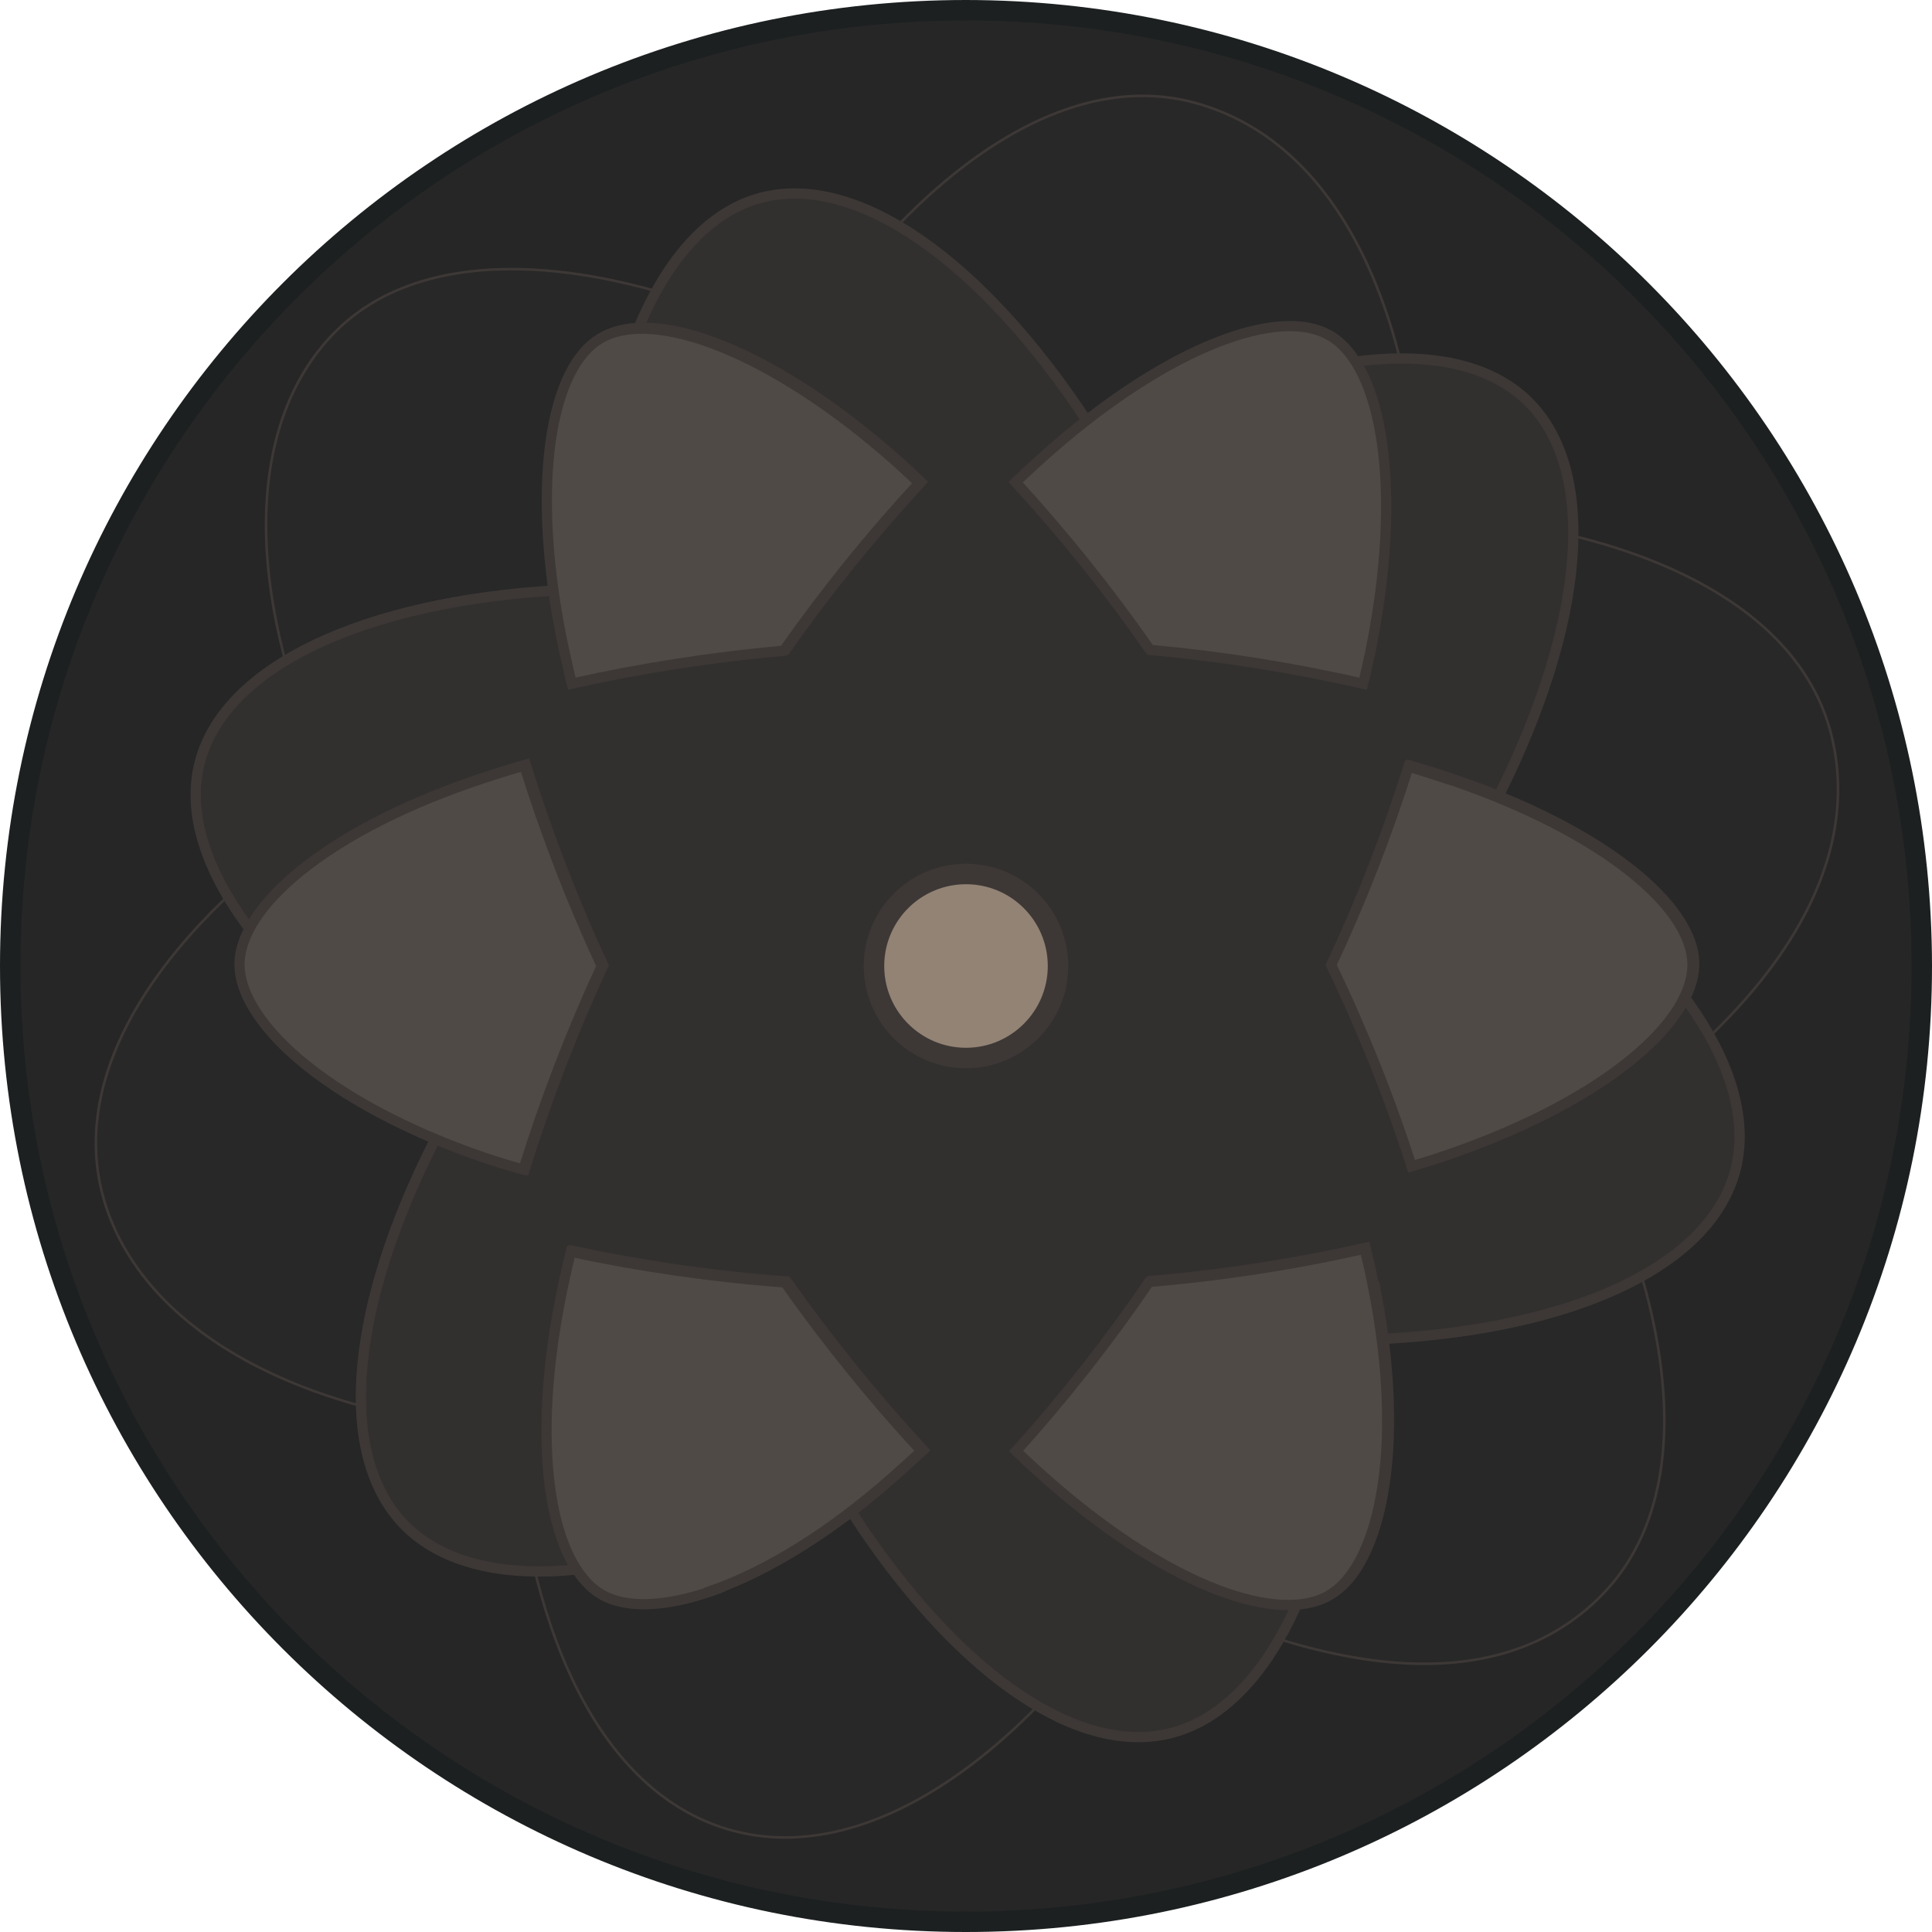
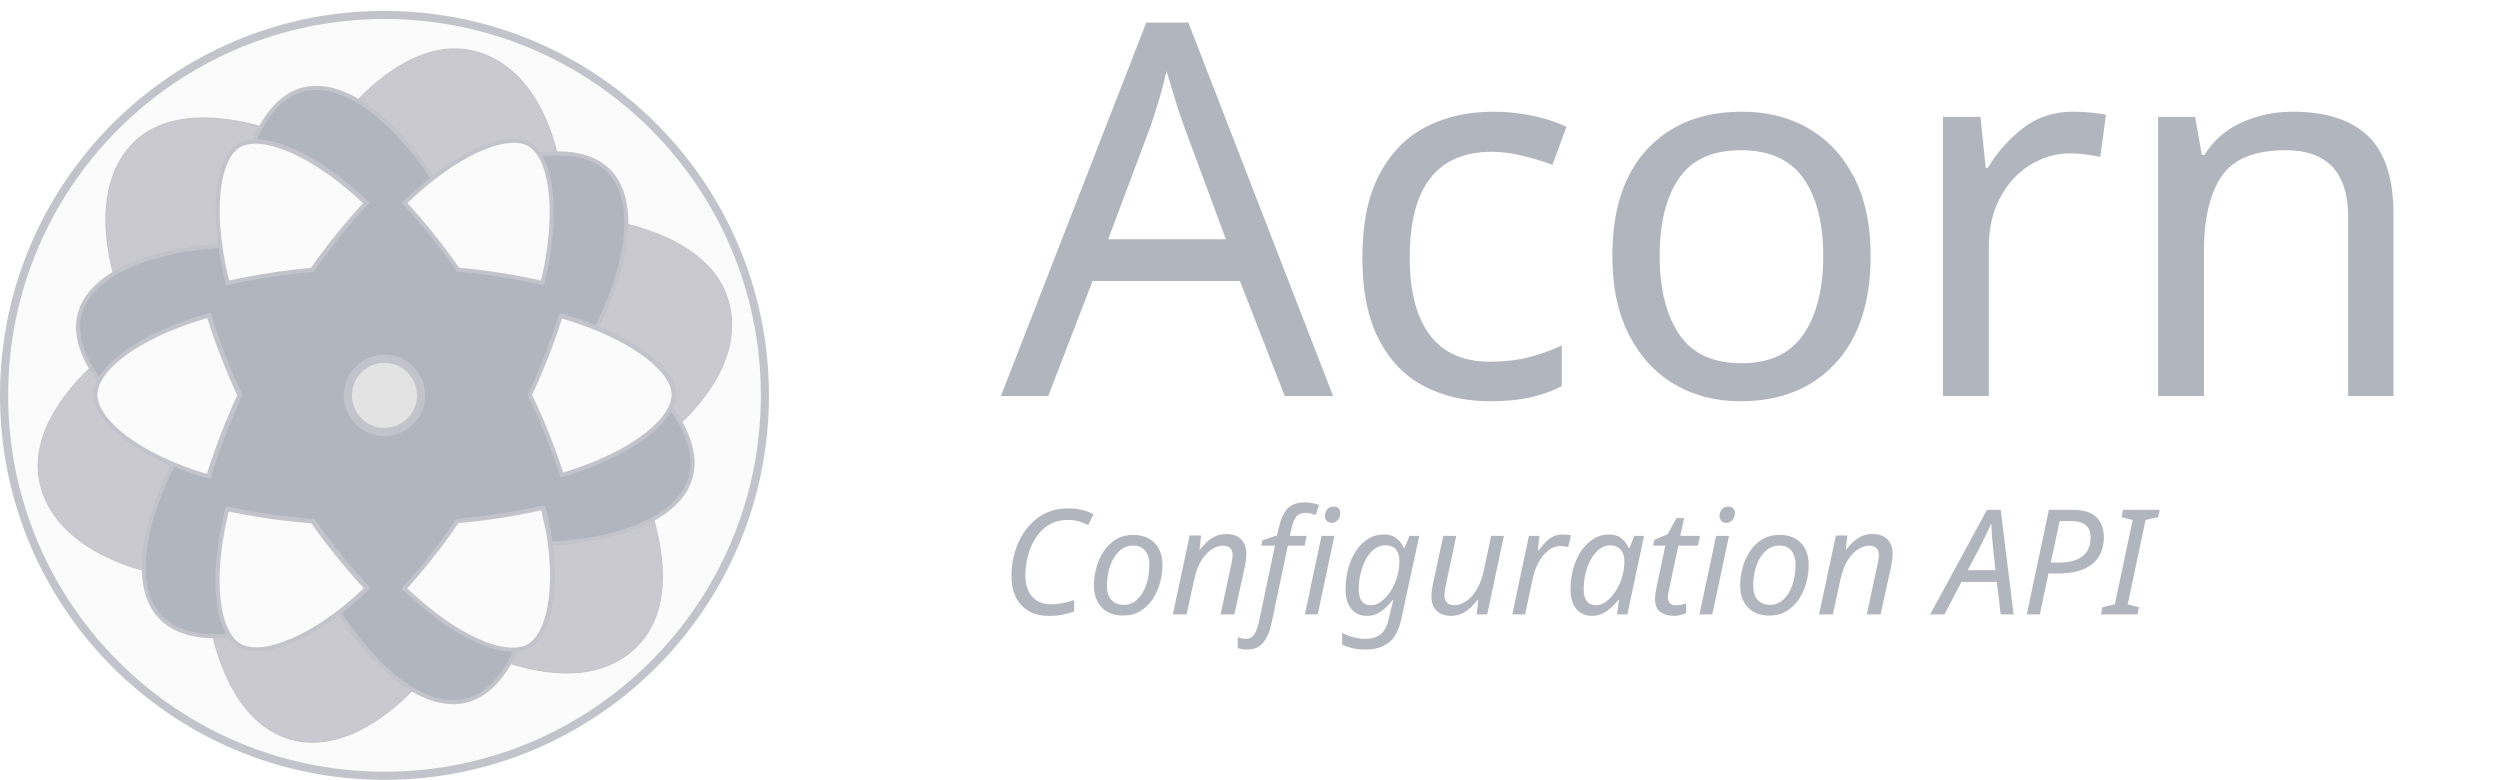
- <svg xmlns="http://www.w3.org/2000/svg" viewBox="0 0 189 189">
+ <svg xmlns="http://www.w3.org/2000/svg" viewBox="0 0 614.45 191.67">
  <defs>
-     <style>.cls-1{fill:#262626;}.cls-2{fill:#1c2021;}.cls-3{fill:#282828;stroke-width:0.25px;}.cls-3,.cls-4,.cls-5{stroke:#3d3836;stroke-miterlimit:10;}.cls-4{fill:#32302f;}.cls-5{fill:#504a46;}.cls-6{fill:#928374;}.cls-7{fill:#3d3836;}</style>
+     <style>.cls-1,.cls-5{fill:#fbfbfb;}.cls-2{fill:#c3c3cc;}.cls-3{fill:#cac9d0;stroke-width:0.25px;}.cls-3,.cls-4,.cls-5{stroke:#c3c3cc;stroke-miterlimit:10;}.cls-4,.cls-7,.cls-8{fill:#b1b6be;}.cls-6{fill:#e3e3e3;}.cls-7{font-size:128px;font-family:ColonnaMT, Colonna MT;}.cls-8{font-size:36px;font-family:MesloLGS-NF-Italic, MesloLGS NF;font-style:italic;}</style>
  </defs>
  <g id="Layer_7" data-name="Layer 7">
-     <circle class="cls-1" cx="94.5" cy="94.5" r="93.5" />
-     <path class="cls-2" d="M100,7.5A92.5,92.5,0,1,1,7.5,100,92.5,92.5,0,0,1,100,7.5m0-2A94.5,94.5,0,1,0,194.5,100,94.6,94.6,0,0,0,100,5.5Z" transform="translate(-5.5 -5.5)" />
-     <path class="cls-3" d="M38.33,37.93c-9.35,9.34-8.95,27.19.52,46.5C21.52,96,12.22,110,15.55,122.45c3.43,12.77,18.72,21.59,40.18,23,1.55,20.77,9.05,35.82,21.47,39.14C90,188,104.88,178,116.84,160.17c19.94,10,35.76,11,45.23,1.5,9.13-9.13,7.89-26.17-1.42-45.24C179.36,104.07,188,90,184.57,77.07c-3.35-12.46-18.73-19.9-39.91-21.37C143.34,33.46,135.24,19,122.3,15.53c-12.47-3.33-26.6,6.28-38.45,23.9C65.11,30.37,47.42,28.84,38.33,37.93Z" transform="translate(-5.5 -5.5)" />
-     <path class="cls-4" d="M118.38,47.31q-2.35,1.14-4.65,2.42c-.6-1-1.22-2-1.86-3-10.33-15.68-22.55-24.4-32-21.87-9,2.43-15,15.25-16.2,33-.12,1.75-.2,3.5-.23,5.25-1.16,0-2.33.07-3.5.14C41.23,64.36,27.57,70.6,25.06,80c-2.41,9,5.74,20.58,20.47,30.49Q47.72,112,50,113.35c-1,1.8-1.94,3.59-2.79,5.34-7.58,15.69-8.65,29.48-2.06,36.08,6.81,6.81,21.62,5.66,37.88-2.31,1.32-.65,2.62-1.33,3.9-2.05,1,1.63,2,3.22,3.06,4.79,9.81,14.4,21.22,22.22,30.22,19.8,9.31-2.5,15.71-15.89,16.93-34,.09-1.42.15-2.9.18-4.4,1.89,0,3.79-.12,5.68-.26,17.37-1.31,29.84-7.28,32.25-16.3,2.48-9.3-5.93-21.54-21-31.62q-1.73-1.15-3.6-2.28c.49-.9,1-1.79,1.41-2.68,8.42-16.77,9.87-31.72,3-38.62-6.62-6.62-20.69-5.35-36.64,2.44Z" transform="translate(-5.5 -5.5)" />
-     <path class="cls-5" d="M146.38,118.69q-1.27.42-2.61.81a154.84,154.84,0,0,0-7.87-19.69,155.37,155.37,0,0,0,7.57-19.4q2.39.69,4.62,1.46c14.38,4.95,23.15,12.27,23.15,17.91,0,6-9.47,13.81-24.86,18.91ZM140,131.33c1.56,7.86,1.78,15,.75,20.52-.93,5-2.79,8.31-5.09,9.64-4.9,2.84-15.37-.85-26.67-10.57-1.29-1.11-2.6-2.3-3.91-3.56a156.09,156.09,0,0,0,13-16.54,155.33,155.33,0,0,0,21-3.25c.32,1.28.6,2.54.84,3.76ZM75.45,161c-4.79,1.69-8.6,1.74-10.9.41-4.9-2.82-6.94-13.74-4.16-28.38q.49-2.59,1.13-5.16a155.91,155.91,0,0,0,20.95,3,161.52,161.52,0,0,0,13.34,16.49c-1,.93-2,1.84-3,2.72-6,5.27-12.07,9-17.4,10.89ZM53,118.65c-7.58-2.59-13.83-6-18.12-9.63-3.86-3.3-5.81-6.58-5.81-9.24,0-5.66,8.44-12.88,22.51-17.78q2.66-.93,5.35-1.69a159.72,159.72,0,0,0,7.58,19.63,161.1,161.1,0,0,0-7.67,19.91Q54.94,119.3,53,118.65ZM60.55,67.5c-2.92-14.93-1-26.19,3.9-29,5.2-3,16.69,1.28,28.81,12,.78.69,1.55,1.41,2.33,2.16A161.51,161.51,0,0,0,82.35,69.06a163.79,163.79,0,0,0-20.73,3.22c-.4-1.58-.76-3.18-1.07-4.78Zm75-29.21c5.2,3,7.23,15.1,4,31-.22,1-.45,2.07-.7,3.09A159.13,159.13,0,0,0,118,69.07a156.74,156.74,0,0,0-13.14-16.4c1.16-1.12,2.36-2.21,3.57-3.27,11.48-10,22.2-13.93,27.09-11.11Z" transform="translate(-5.5 -5.5)" />
-     <path class="cls-5" d="M146.21,118.78q-1.28.42-2.61.81a155.74,155.74,0,0,0-7.87-19.69,155.25,155.25,0,0,0,7.56-19.4c1.59.46,3.14,1,4.62,1.46,14.39,5,23.16,12.27,23.16,17.91,0,6-9.48,13.81-24.86,18.91Zm-6.38,12.64c1.55,7.86,1.78,15,.74,20.52-.92,5-2.78,8.31-5.08,9.64-4.9,2.84-15.38-.85-26.67-10.57q-1.95-1.66-3.91-3.56a156.09,156.09,0,0,0,13-16.54A155.33,155.33,0,0,0,139,127.66c.31,1.28.59,2.54.84,3.76ZM75.28,161.09c-4.79,1.69-8.6,1.74-10.9.41-4.91-2.82-6.94-13.74-4.16-28.38q.49-2.6,1.13-5.16a155.68,155.68,0,0,0,20.95,3,160.18,160.18,0,0,0,13.34,16.49c-1,.93-2,1.84-3,2.72-6,5.27-12.07,9-17.39,10.89ZM52.86,118.74c-7.58-2.59-13.84-6-18.13-9.63-3.85-3.3-5.8-6.58-5.8-9.24,0-5.66,8.44-12.88,22.51-17.78q2.66-.93,5.35-1.69A159.61,159.61,0,0,0,64.36,100a162.6,162.6,0,0,0-7.66,19.91Q54.76,119.39,52.86,118.74Zm7.51-51.15c-2.92-14.93-1-26.19,3.9-29,5.2-3,16.7,1.28,28.82,12,.77.69,1.55,1.41,2.33,2.16A158,158,0,0,0,82.18,69.15a164,164,0,0,0-20.74,3.22c-.39-1.58-.75-3.18-1.07-4.79Z" transform="translate(-5.5 -5.5)" />
-     <circle class="cls-6" cx="94.5" cy="94.5" r="9" />
-     <path class="cls-7" d="M100,92a8,8,0,1,1-8,8,8,8,0,0,1,8-8m0-2a10,10,0,1,0,10,10,10,10,0,0,0-10-10Z" transform="translate(-5.5 -5.5)" />
+     <circle class="cls-1" cx="94.5" cy="97.17" r="93.5" />
+     <path class="cls-2" d="M104.89,7.5A92.5,92.5,0,1,1,12.39,100a92.5,92.5,0,0,1,92.5-92.5m0-2a94.5,94.5,0,1,0,94.5,94.5,94.6,94.6,0,0,0-94.5-94.5Z" transform="translate(-10.39 -2.83)" />
+     <path class="cls-3" d="M43.22,37.93c-9.35,9.34-8.95,27.19.52,46.5C26.41,96,17.11,110,20.44,122.45c3.43,12.77,18.72,21.59,40.17,23,1.56,20.77,9.06,35.82,21.48,39.14,12.77,3.4,27.68-6.59,39.64-24.45,19.94,10,35.76,11,45.23,1.5,9.13-9.13,7.88-26.17-1.42-45.24,18.71-12.36,27.39-26.42,23.92-39.36-3.35-12.46-18.74-19.9-39.91-21.37-1.32-22.24-9.42-36.72-22.36-40.17-12.48-3.33-26.6,6.28-38.45,23.9C70,30.37,52.31,28.84,43.22,37.93Z" transform="translate(-10.39 -2.83)" />
+     <path class="cls-4" d="M123.27,47.31q-2.35,1.14-4.65,2.42c-.6-1-1.22-2-1.86-3-10.33-15.68-22.55-24.4-32-21.87-9,2.43-15,15.25-16.19,33-.12,1.75-.2,3.5-.23,5.25-1.17,0-2.33.07-3.5.14C46.12,64.36,32.46,70.6,30,80c-2.41,9,5.73,20.58,20.47,30.49q2.19,1.47,4.45,2.83c-1,1.8-1.94,3.59-2.79,5.34-7.58,15.69-8.65,29.48-2.06,36.08,6.81,6.81,21.62,5.66,37.88-2.31,1.32-.65,2.62-1.33,3.9-2.05,1,1.63,2,3.22,3.06,4.79,9.81,14.4,21.22,22.22,30.22,19.8,9.31-2.5,15.71-15.89,16.92-34,.1-1.42.16-2.9.18-4.4,1.9,0,3.79-.12,5.69-.26,17.37-1.31,29.84-7.28,32.25-16.3,2.48-9.3-5.93-21.54-21-31.62q-1.72-1.15-3.6-2.28c.49-.9,1-1.79,1.41-2.68,8.42-16.77,9.87-31.72,3-38.62-6.62-6.62-20.69-5.35-36.65,2.44Z" transform="translate(-10.39 -2.83)" />
+     <path class="cls-5" d="M151.27,118.69q-1.28.42-2.61.81a154.84,154.84,0,0,0-7.87-19.69,156.94,156.94,0,0,0,7.57-19.4q2.38.69,4.62,1.46c14.38,4.95,23.15,12.27,23.15,17.91,0,6-9.47,13.81-24.86,18.91Zm-6.38,12.64c1.56,7.86,1.78,15,.75,20.52-.93,5-2.79,8.31-5.09,9.64-4.9,2.84-15.37-.85-26.67-10.57-1.29-1.11-2.6-2.3-3.91-3.56a156.09,156.09,0,0,0,13-16.54,155.33,155.33,0,0,0,21.05-3.25c.32,1.28.6,2.54.84,3.76ZM80.34,161c-4.79,1.69-8.6,1.74-10.9.41-4.9-2.82-6.94-13.74-4.16-28.38q.5-2.59,1.13-5.16a155.91,155.91,0,0,0,21,3,161.52,161.52,0,0,0,13.34,16.49c-1,.93-2,1.84-3,2.72-6,5.27-12.08,9-17.4,10.89ZM57.92,118.65c-7.58-2.59-13.84-6-18.13-9.63-3.85-3.3-5.8-6.58-5.8-9.24C34,94.12,42.43,86.9,56.5,82q2.66-.93,5.35-1.69a159.72,159.72,0,0,0,7.58,19.63,161.1,161.1,0,0,0-7.67,19.91Q59.83,119.3,57.92,118.65ZM65.44,67.5c-2.93-14.93-1-26.19,3.9-29,5.2-3,16.69,1.28,28.81,12,.77.69,1.55,1.41,2.33,2.16A161.51,161.51,0,0,0,87.24,69.06,164.24,164.24,0,0,0,66.5,72.28c-.39-1.58-.75-3.18-1.06-4.78Zm75-29.21c5.2,3,7.22,15.1,4,31-.22,1-.45,2.07-.7,3.09a159.13,159.13,0,0,0-20.78-3.28,156.74,156.74,0,0,0-13.14-16.4q1.74-1.68,3.57-3.27c11.48-10,22.2-13.93,27.09-11.11Z" transform="translate(-10.39 -2.83)" />
+     <path class="cls-5" d="M151.1,118.78q-1.28.42-2.61.81a155.74,155.74,0,0,0-7.87-19.69,155.25,155.25,0,0,0,7.56-19.4c1.59.46,3.14,1,4.62,1.46,14.39,5,23.16,12.27,23.16,17.91,0,6-9.48,13.81-24.86,18.91Zm-6.38,12.64c1.55,7.86,1.77,15,.74,20.52-.92,5-2.78,8.31-5.08,9.64-4.9,2.84-15.38-.85-26.67-10.57q-2-1.66-3.91-3.56a156.09,156.09,0,0,0,13-16.54,155.33,155.33,0,0,0,21-3.25c.31,1.28.59,2.54.84,3.76ZM80.17,161.09c-4.79,1.69-8.6,1.74-10.9.41-4.91-2.82-6.94-13.74-4.16-28.38.33-1.73.7-3.45,1.13-5.16a155.75,155.75,0,0,0,20.94,3,162.88,162.88,0,0,0,13.34,16.49c-1,.93-2,1.84-3,2.72-6,5.27-12.07,9-17.39,10.89ZM57.75,118.74c-7.58-2.59-13.84-6-18.13-9.63-3.85-3.3-5.8-6.58-5.8-9.24,0-5.66,8.44-12.88,22.51-17.78q2.66-.93,5.35-1.69A158,158,0,0,0,69.25,100a162.71,162.71,0,0,0-7.67,19.91C60.3,119.57,59,119.17,57.75,118.74Zm7.51-51.15c-2.92-14.93-1-26.19,3.9-29,5.2-3,16.7,1.28,28.82,12,.77.69,1.55,1.41,2.33,2.16A156.71,156.71,0,0,0,87.07,69.15a164,164,0,0,0-20.74,3.22c-.4-1.58-.75-3.18-1.07-4.79Z" transform="translate(-10.39 -2.83)" />
+     <circle class="cls-6" cx="94.5" cy="97.17" r="9" />
+     <path class="cls-2" d="M104.89,92a8,8,0,1,1-8,8,8,8,0,0,1,8-8m0-2a10,10,0,1,0,10,10,10,10,0,0,0-10-10Z" transform="translate(-10.39 -2.83)" />
+     <text class="cls-7" transform="translate(246 97.34)">Acorn</text>
+     <text class="cls-8" transform="translate(246 151.01)">Configuration API</text>
  </g>
</svg>
